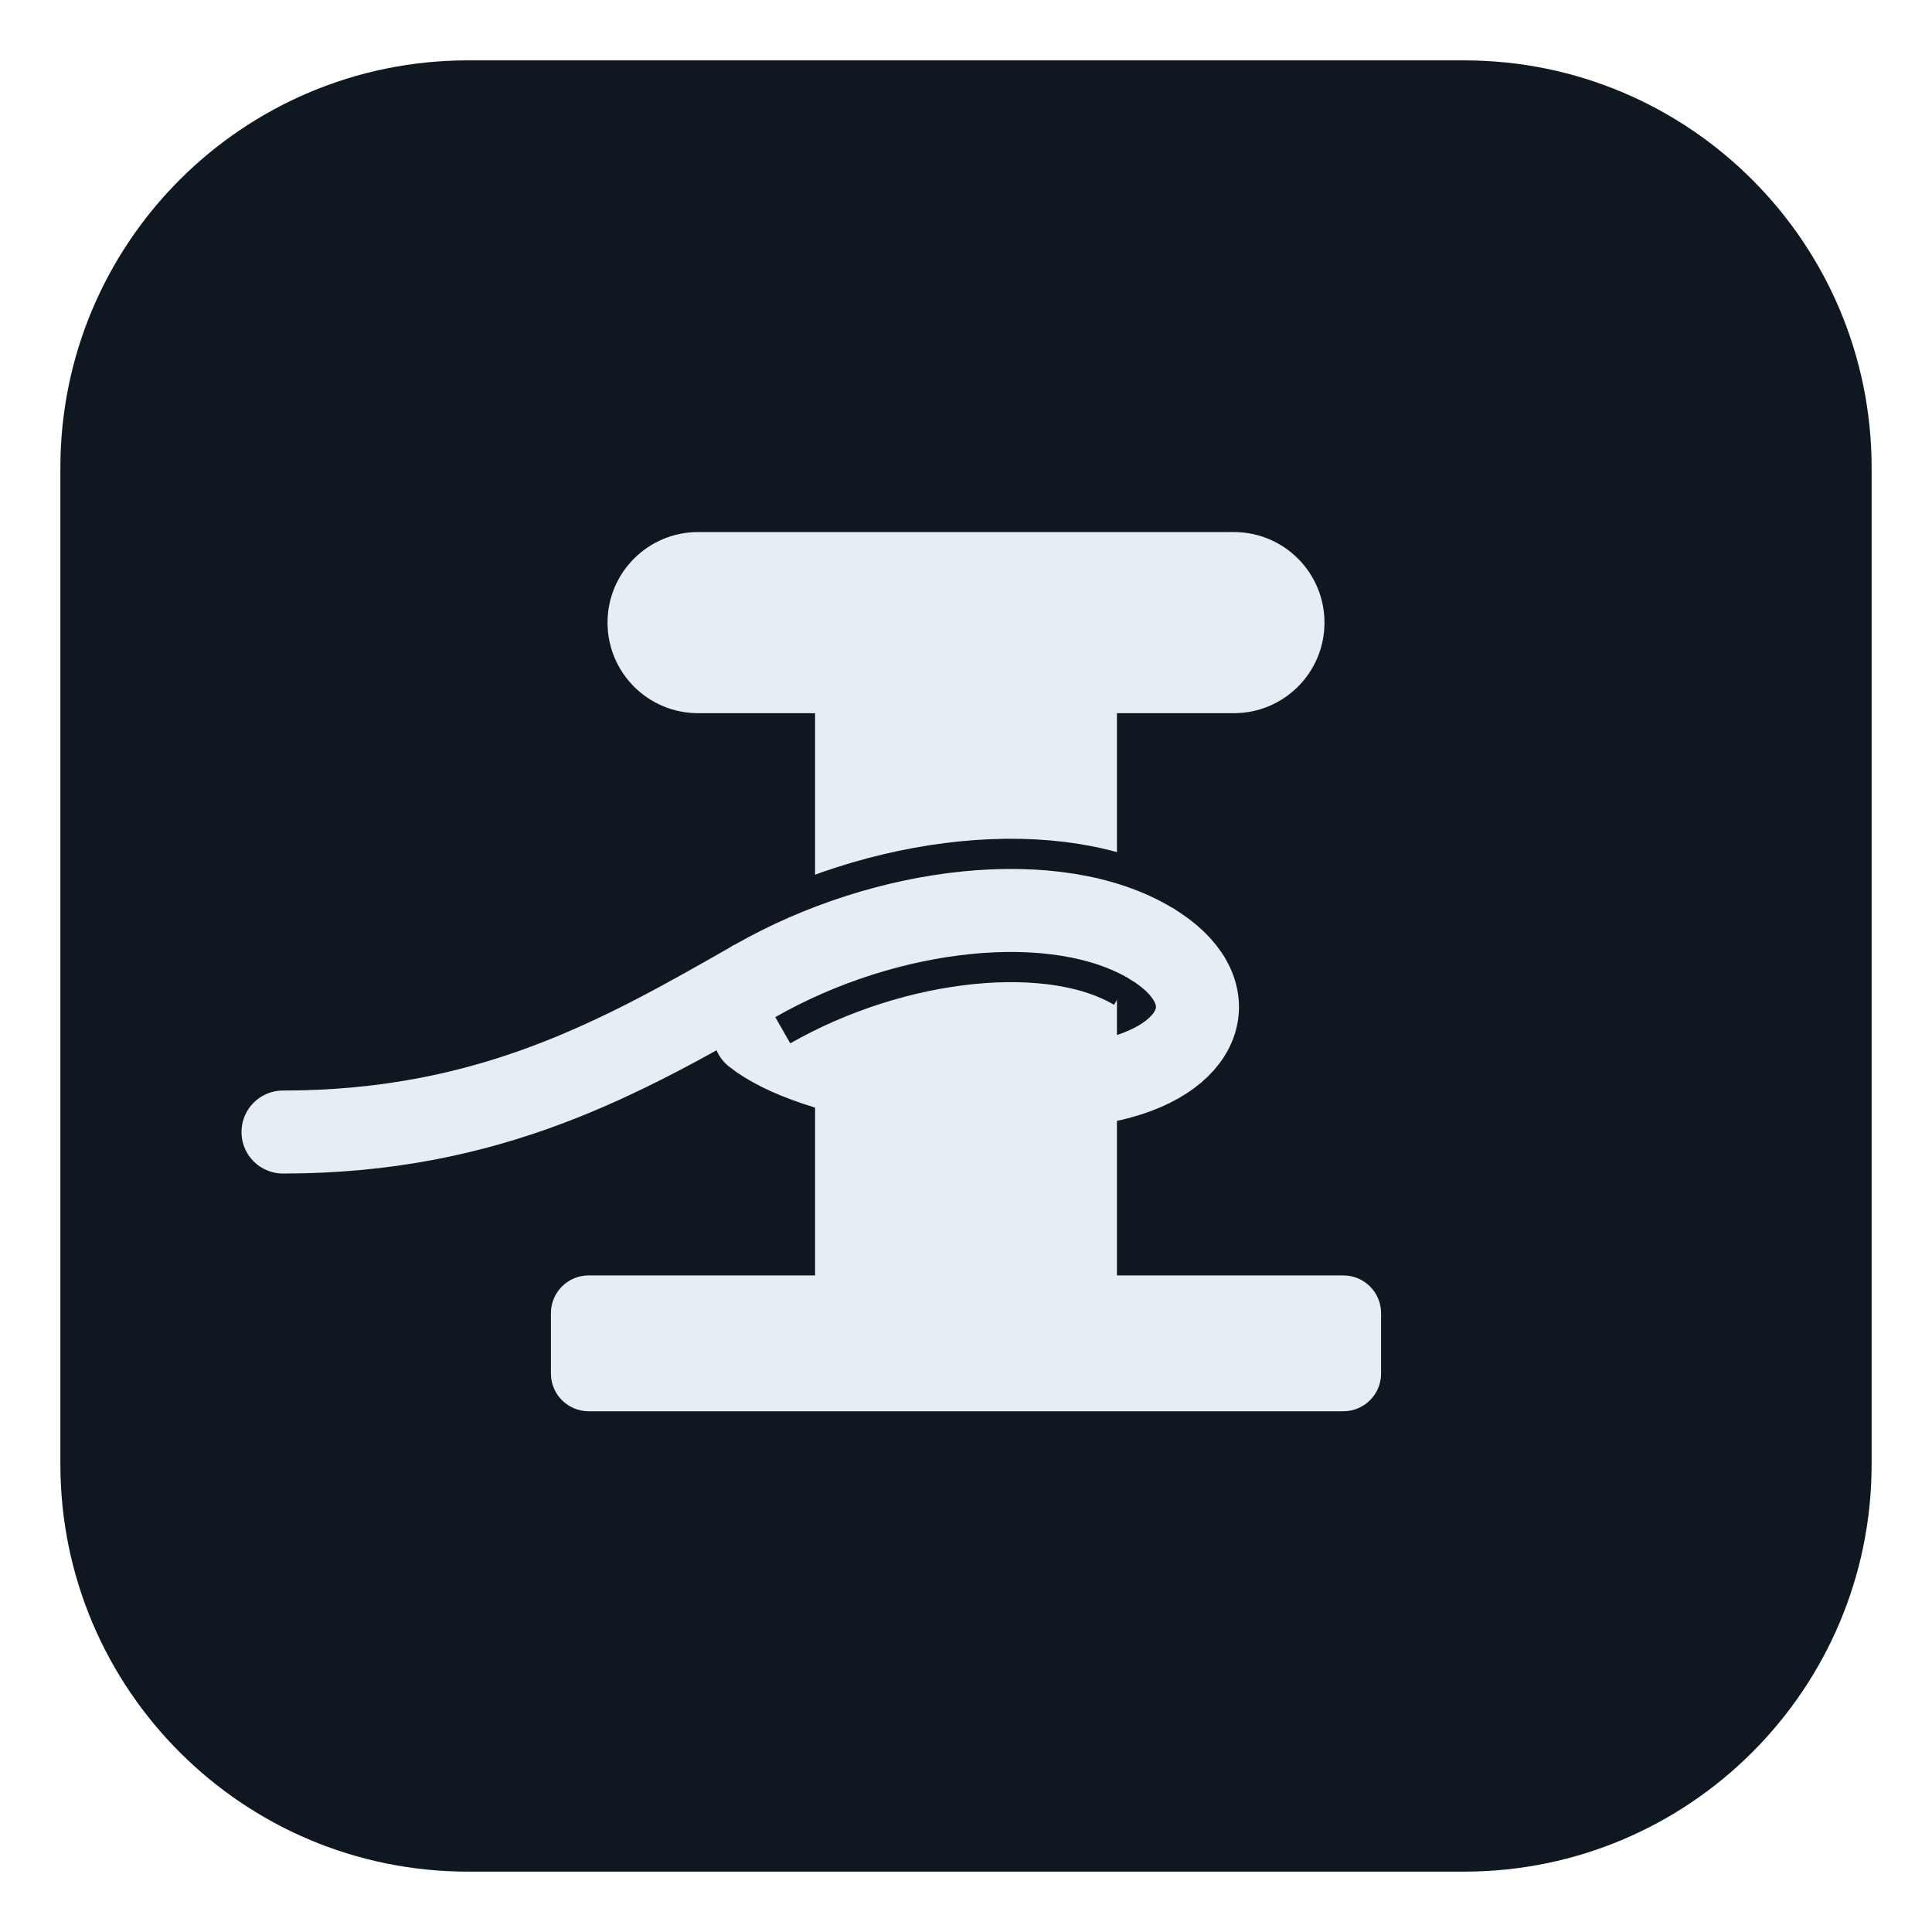
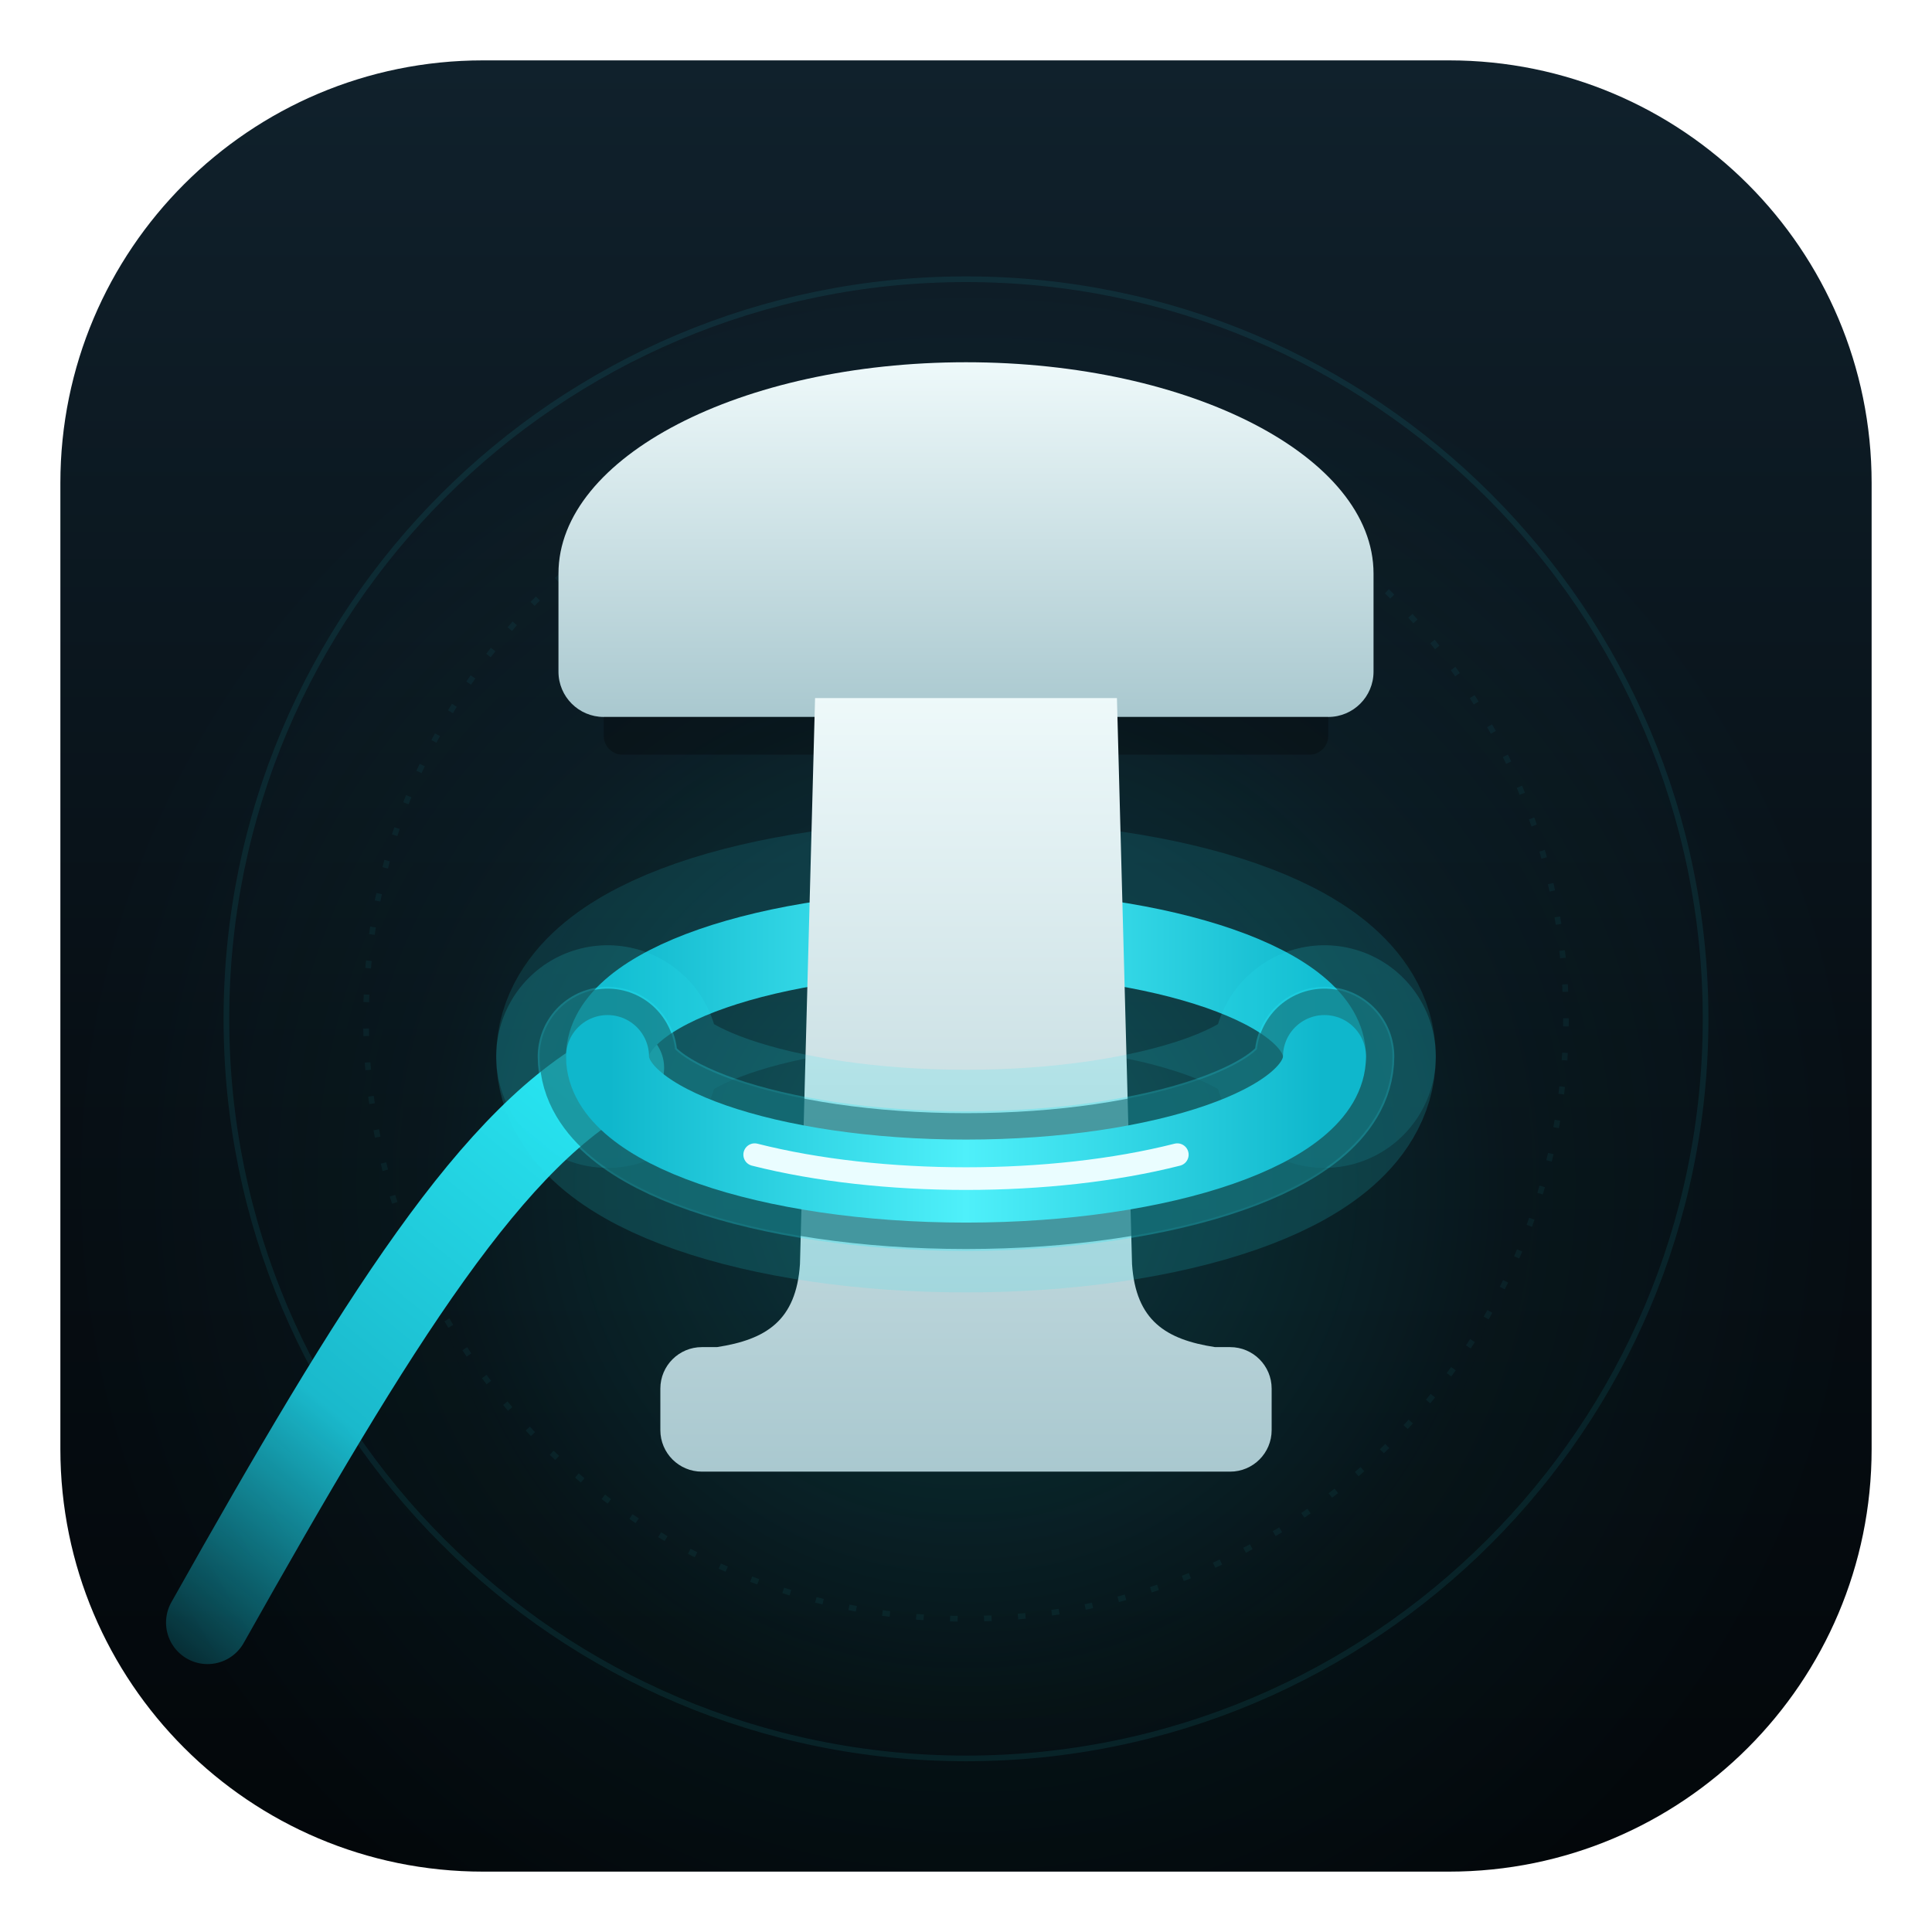
<svg xmlns="http://www.w3.org/2000/svg" width="1024" height="1024" viewBox="0 0 1024 1024">
-   <rect x="32" y="32" width="960" height="960" rx="216" fill="#0f1720" />
-   <g fill="none" stroke="#e6edf3" stroke-linecap="round" stroke-linejoin="round">
-     <path d="M150 600 C 260 600, 330 560, 400 520" stroke-width="44" />
-     <path d="M400 520 C 470 480, 560 470, 610 500 C 650 524, 640 560, 590 572              C 520 588, 430 572, 400 548" stroke-width="44" />
+   <defs>
+     <linearGradient id="ground" x1="0" y1="0" x2="0" y2="1">
+       <stop offset="0" stop-color="#10212c" />
+       <stop offset="0.55" stop-color="#070f15" />
+       <stop offset="1" stop-color="#03070a" />
+     </linearGradient>
+     <radialGradient id="haze" cx="0.5" cy="0.62" r="0.5">
+       <stop offset="0" stop-color="#29e6f2" stop-opacity="0.2" />
+       <stop offset="0.6" stop-color="#29e6f2" stop-opacity="0.04" />
+       <stop offset="1" stop-color="#29e6f2" stop-opacity="0" />
+     </radialGradient>
+     <linearGradient id="ink" x1="0" y1="0" x2="0" y2="1">
+       <stop offset="0" stop-color="#eef9fa" />
+       <stop offset="1" stop-color="#a9c8cf" />
+     </linearGradient>
+     <linearGradient id="signal" x1="0" y1="0" x2="1" y2="0">
+       <stop offset="0" stop-color="#0fb7cc" />
+       <stop offset="0.5" stop-color="#4ff0fa" />
+       <stop offset="1" stop-color="#0fb7cc" />
+     </linearGradient>
+     <linearGradient id="tail" gradientUnits="userSpaceOnUse" x1="330" y1="570" x2="60" y2="900">
+       <stop offset="0" stop-color="#29e6f2" />
+       <stop offset="0.55" stop-color="#1ab9cc" />
+       <stop offset="1" stop-color="#0fb7cc" stop-opacity="0" />
+     </linearGradient>
+     <clipPath id="plate">
+       <rect x="32" y="32" width="960" height="960" rx="224" />
+     </clipPath>
+   </defs>
+   <rect x="32" y="32" width="960" height="960" rx="224" fill="url(#ground)" />
+   <g clip-path="url(#plate)">
+     <rect x="32" y="32" width="960" height="960" fill="url(#haze)" />
+     <g fill="none" stroke="#29e6f2">
+       <circle cx="512" cy="540" r="392" stroke-width="3" stroke-opacity="0.09" />
+       <circle cx="512" cy="540" r="318" stroke-width="3" stroke-opacity="0.06" stroke-dasharray="4 14" />
+     </g>
+     <path d="M330 566 C 262 600, 200 700, 110 860" fill="none" stroke="url(#tail)" stroke-width="44" stroke-linecap="round" />
+     <path d="M322 560 A190 66 0 0 1 702 560" fill="none" stroke="#29e6f2" stroke-opacity="0.12" stroke-width="118" stroke-linecap="round" />
+     <path d="M322 560 A190 66 0 0 1 702 560" fill="none" stroke="url(#signal)" stroke-width="44" stroke-linecap="round" />
  </g>
-   <g fill="#e6edf3">
-     <rect x="322" y="282" width="380" height="96" rx="48" />
-     <rect x="432" y="360" width="160" height="330" />
-     <rect x="292" y="676" width="440" height="72" rx="20" />
+   <g fill="url(#ink)">
+     <path d="M296 356 v-52 a216 112 0 0 1 432 0 v52 a24 24 0 0 1 -24 24 h-384 a24 24 0 0 1 -24 -24 z" />
+     <path d="M320 380 h384 v10 a10 10 0 0 1 -10 10 h-364 a10 10 0 0 1 -10 -10 z" fill="#03070a" fill-opacity="0.35" />
+     <path d="M432 370 h160 l8 300 c2 30 18 40 44 44 h8 a22 22 0 0 1 22 22 v22 a22 22 0 0 1 -22 22 h-280 a22 22 0 0 1 -22 -22 v-22 a22 22 0 0 1 22 -22 h8 c26 -4 42 -14 44 -44 z" />
  </g>
-   <path d="M400 520 C 470 480, 560 470, 610 500" fill="none" stroke="#0f1720" stroke-width="76" stroke-linecap="butt" />
-   <path d="M400 520 C 470 480, 560 470, 610 500" fill="none" stroke="#e6edf3" stroke-width="44" stroke-linecap="round" />
+   <path d="M322 560 A190 66 0 0 0 702 560" fill="none" stroke="#03070a" stroke-opacity="0.55" stroke-width="72" stroke-linecap="round" />
+   <g clip-path="url(#plate)">
+     <path d="M322 560 A190 66 0 0 0 702 560" fill="none" stroke="#29e6f2" stroke-opacity="0.16" stroke-width="118" stroke-linecap="round" />
+     <path d="M322 560 A190 66 0 0 0 702 560" fill="none" stroke="#29e6f2" stroke-opacity="0.28" stroke-width="74" stroke-linecap="round" />
+     <path d="M322 560 A190 66 0 0 0 702 560" fill="none" stroke="url(#signal)" stroke-width="44" stroke-linecap="round" />
+     <path d="M400 612 A190 66 0 0 0 624 612" fill="none" stroke="#eafdff" stroke-width="12" stroke-linecap="round" />
+   </g>
</svg>
